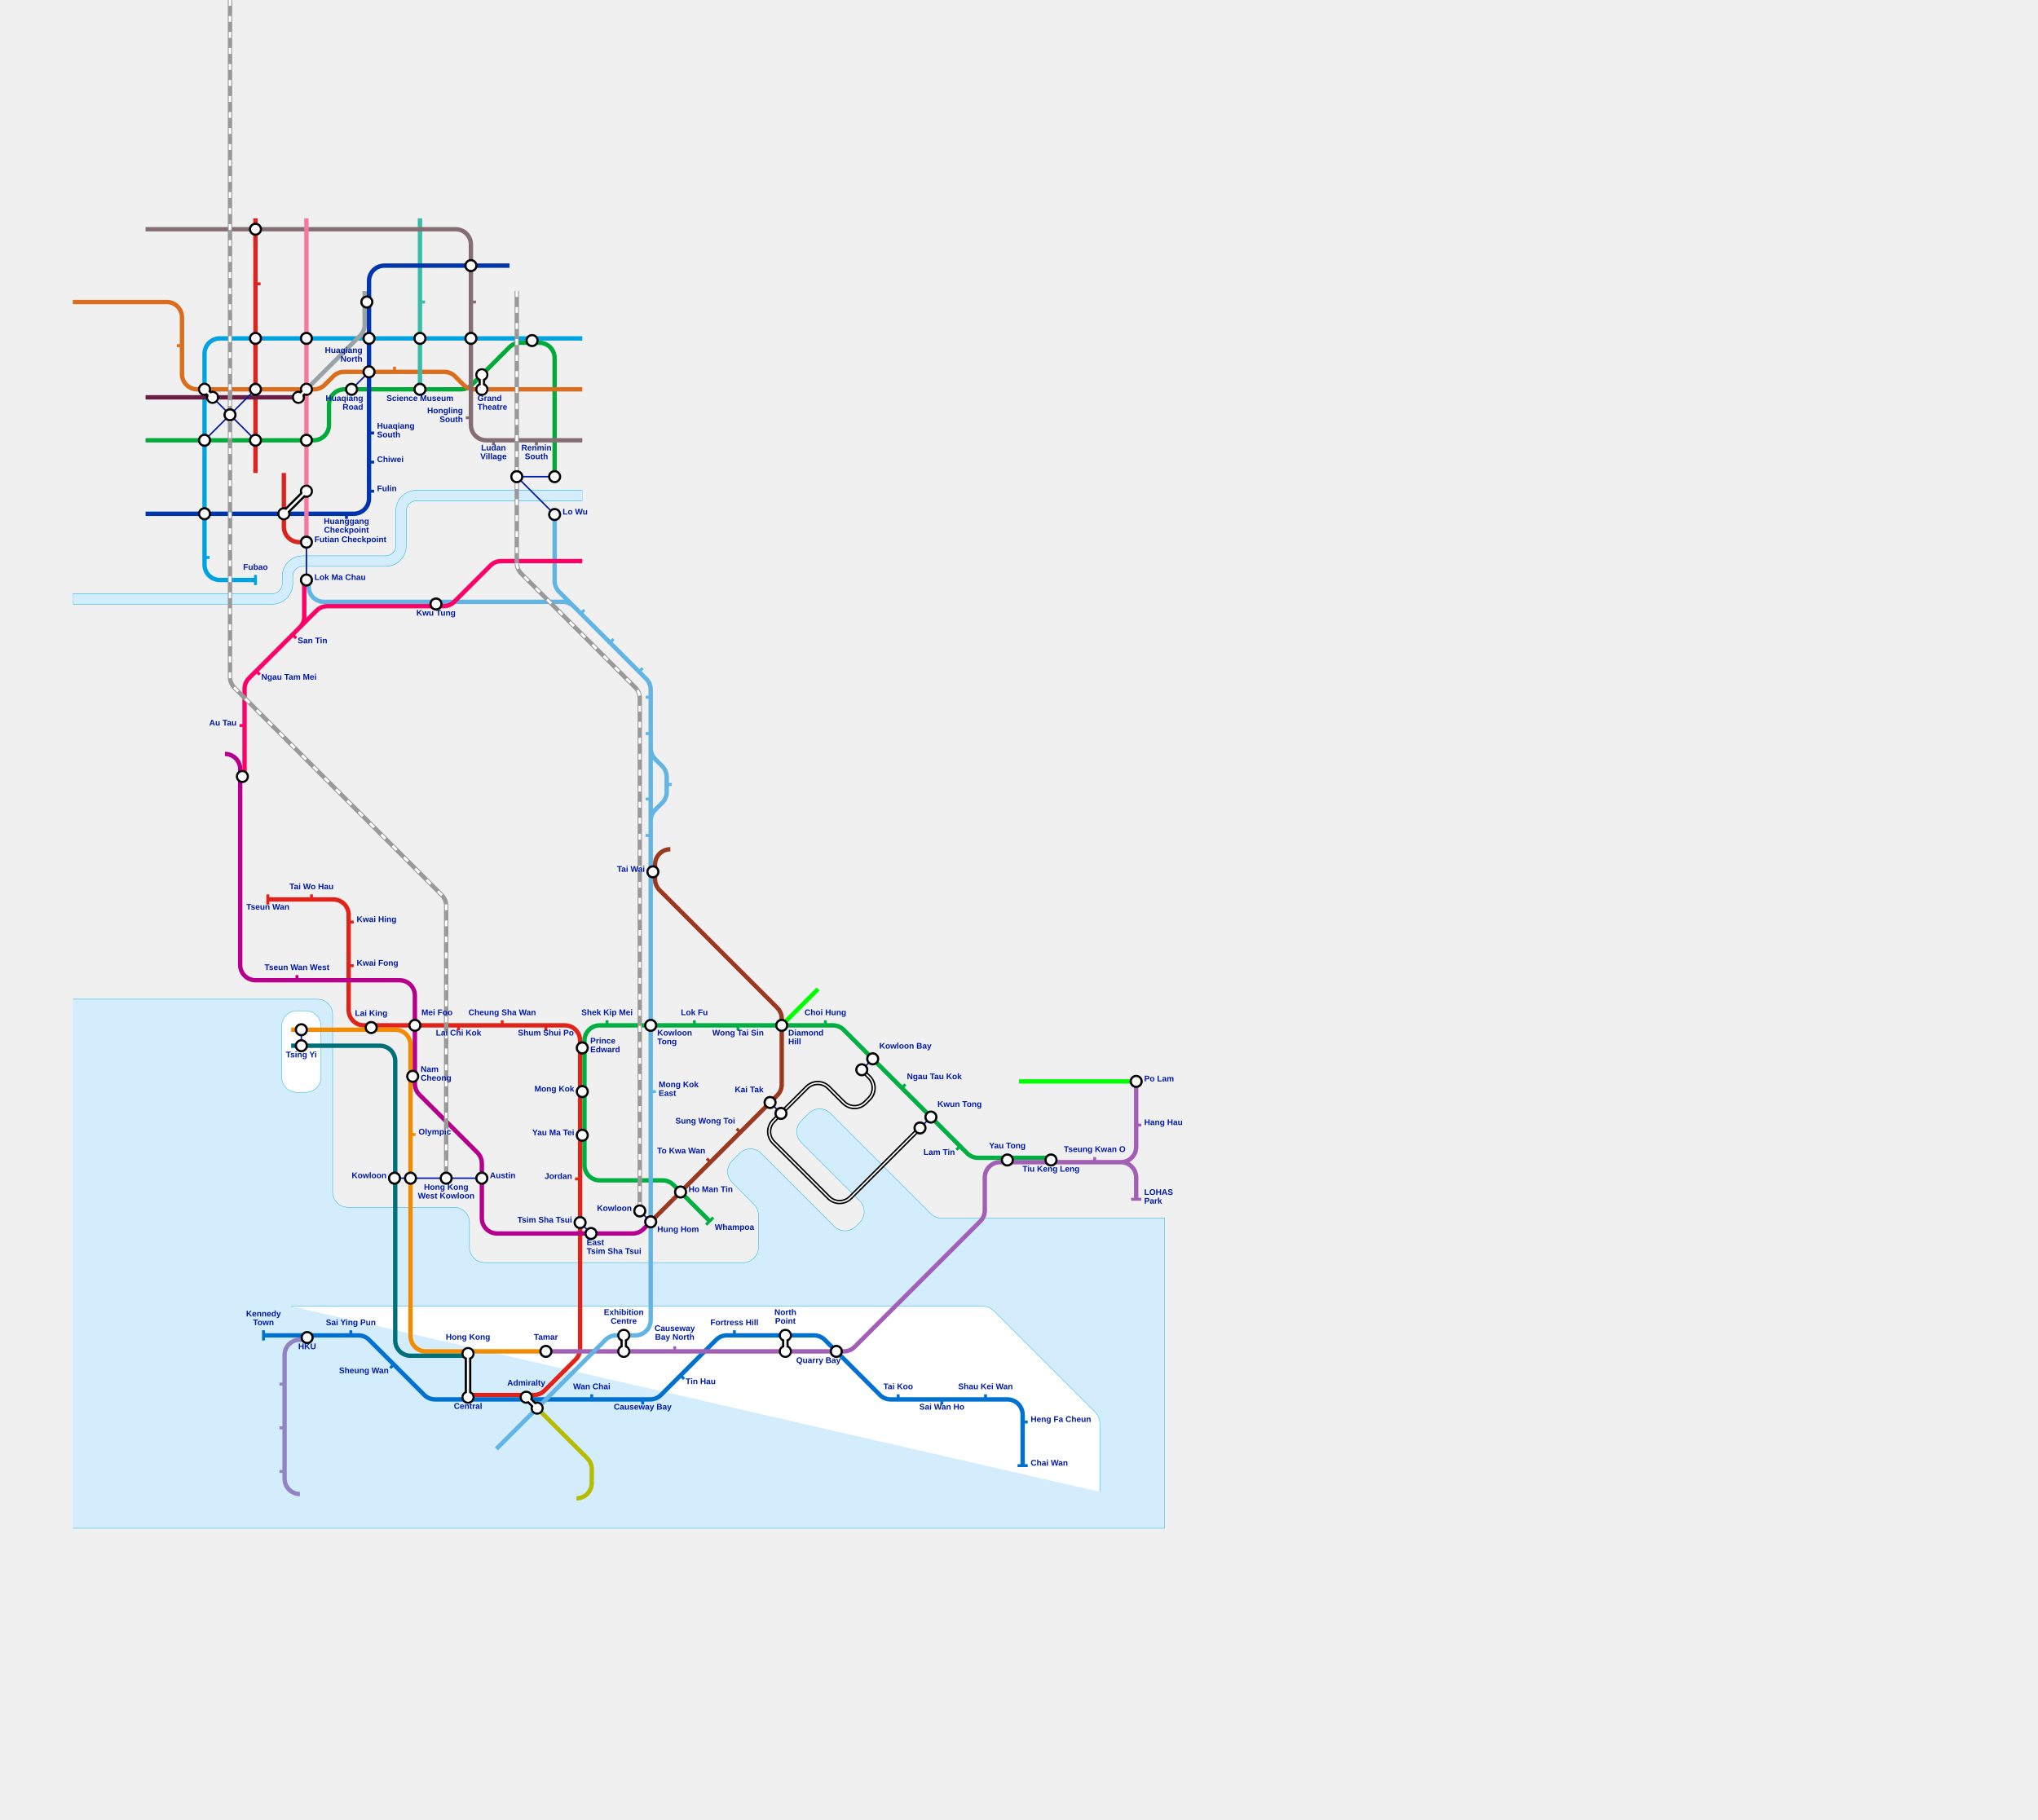
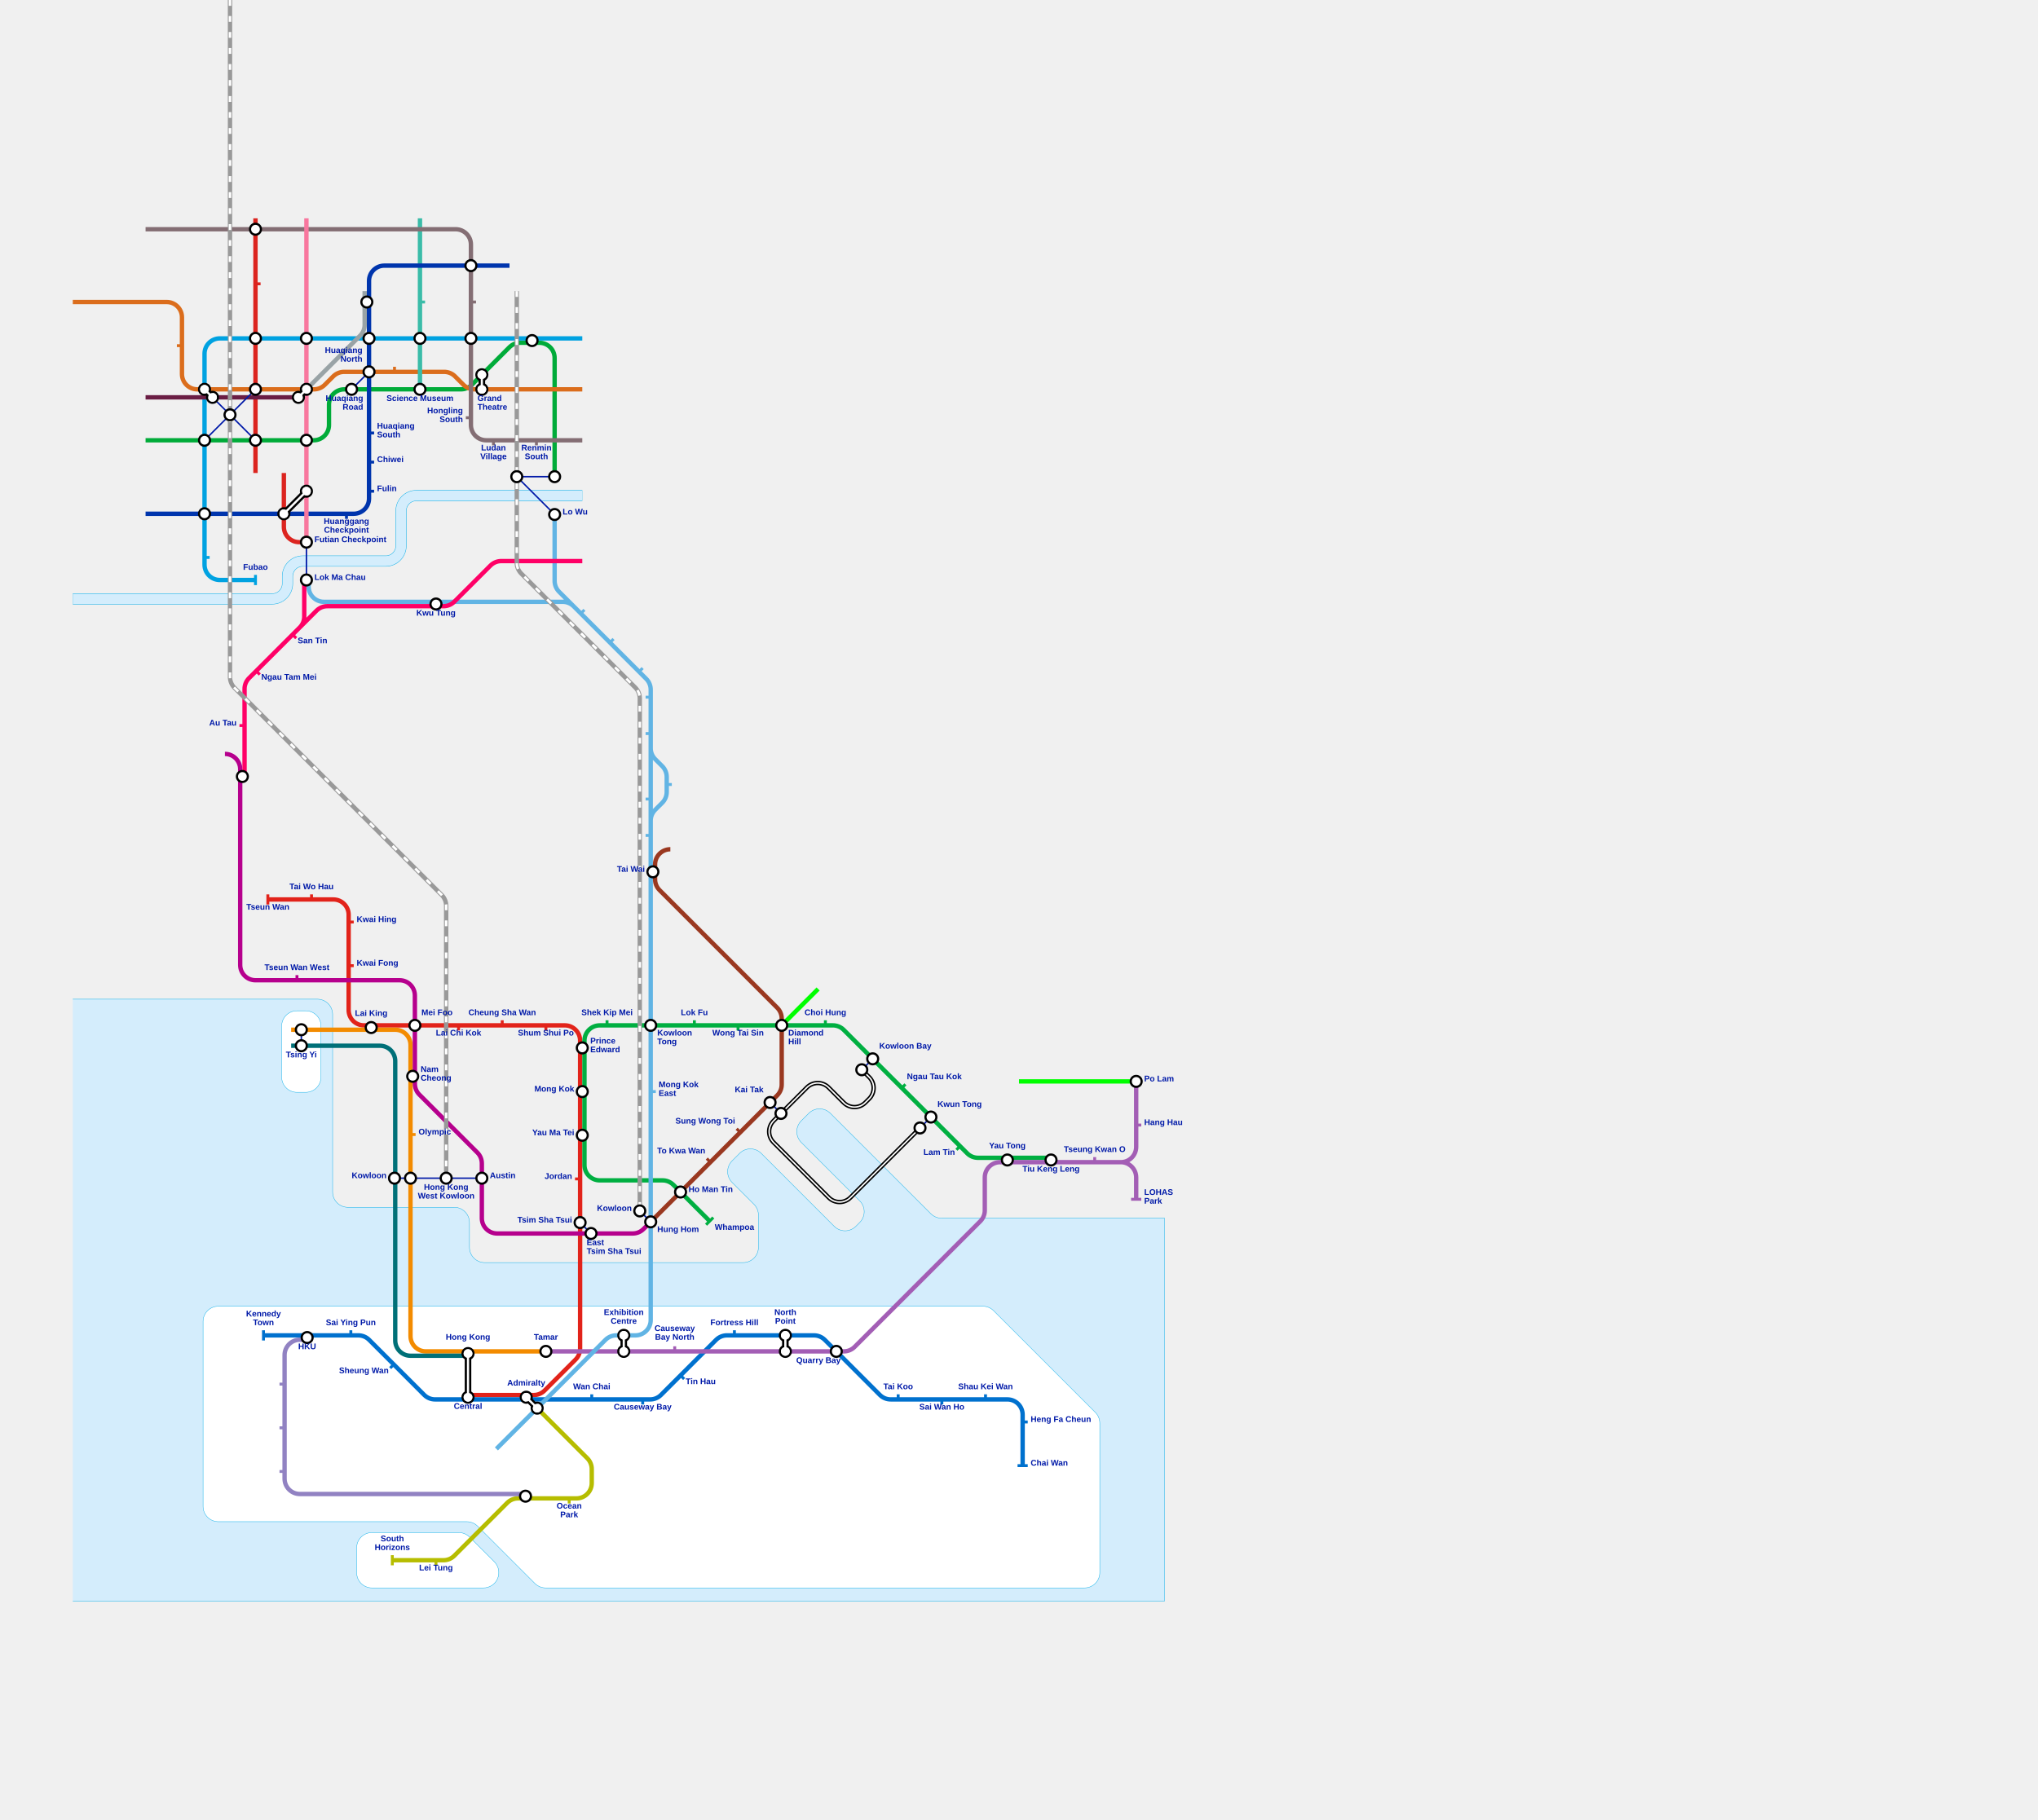
<svg xmlns="http://www.w3.org/2000/svg" xmlns:xlink="http://www.w3.org/1999/xlink" width="2800" height="2500" viewBox="-800 -1500 2800 2500">
  <style type="text/css">
        .LineDiagram {fill:none;stroke-width:6}
        .NonGZMTR {stroke:#fff;stroke-width:2}
        .Railway {stroke-dasharray:8,14;stroke-width:3.5;stroke:#fff}
        .DumbbellBG {stroke:#000;stroke-width:9}
        .DumbbellFG {stroke:#fff;stroke-width:3}
        .PaidTunnel {fill:none;stroke:#0019A8;stroke-width:2}
        .RiverBG {fill:none;stroke-width:15;stroke:#00ABE7}
        .RiverFG {fill:none;stroke-width:14;stroke:#D4EDFC}
        .Sea {stroke-width:0.5;stroke:#00ABE7;fill:#D4EDFC}
        .Island {stroke-width:0.5;stroke:#00ABE7;fill:#fff}
        .FlagBox {fill:none;stroke-width:8}
        .FlagBoxNameEN {
            font-family:Arial,"Hiragino Mincho ProN","PingFang HK","Meiryo UI",Meiryo,"Microsoft Jhenghei UI","Arial Unicode MS",sans-serif;
            font-weight:bold;
            alignment-baseline:middle;
            text-anchor:middle;
            font-size:4.5pt;
        }
        .FlagBoxNameZH {
            font-family:Arial,"Hiragino Mincho ProN","PingFang HK","Meiryo UI",Meiryo,"Microsoft Jhenghei UI","Arial Unicode MS",sans-serif;
            font-weight:bold;
            alignment-baseline:central;
            text-anchor:middle;
            font-size:3.7pt;
        }
        .StationTick {fill:none;stroke-width:4}
        .StationNameEN {
            font-family:Arial,"Hiragino Mincho ProN","PingFang HK","Meiryo UI",Meiryo,"Microsoft Jhenghei UI","Arial Unicode MS",sans-serif;
            fill:#0019A8;
            font-weight:bold;
            alignment-baseline:middle;
        }
        .StationNameZH {
            font-family:Arial,"Hiragino Mincho ProN","PingFang HK","Meiryo UI",Meiryo,"Microsoft Jhenghei UI","Arial Unicode MS",sans-serif;
            fill:#0019A8;
            font-weight:bold;
            alignment-baseline:central;
        }
        .cgz1 {stroke:#F3D03E}
        .cgz2 {stroke:#00629B}
        .cgz3 {stroke:#ECA154}
        .cgz4 {stroke:#00843D}
        .cgz5 {stroke:#C5003E}
        .cgz6 {stroke:#80225F}
        .cgz7 {stroke:#97D700}
        .cgz8 {stroke:#008C95}
        .cgz9 {stroke:#71CC98}
        .cgz10 {stroke:#7D9BC1}
        .cgz11 {stroke:#470A68}
        .cgz12 {stroke:#59621D}
        .cgz13 {stroke:#8E8C13}
        .cgz14 {stroke:#81312F}
        .cgz18 {stroke:#D48BC8}
        .cgz19 {stroke:#BB29BB}
        .cgz21 {stroke:#201747}
        .cgz22 {stroke:#041E42}
        .cgf {stroke:#C4D600}
        .cgzapm {stroke:#00B5E2}
        .cgzthz1 {stroke:#44A729}
        .cfs11 {stroke:#6600CC}
        .cunknown {stroke:#999999}
        .cprdir {stroke:#2F8072}
        
        .csz1 {stroke:#00AB39}
        .csz2 {stroke:#DB6D1C}
        .csz3 {stroke:#00A2E1}
        .csz4 {stroke:#DC241F}
        .csz6 {stroke:#3ABCA8}
        .csz7 {stroke:#0035AD}
        .csz9 {stroke:#846E74}
        .csz10 {stroke:#F8779E}
        .csz11 {stroke:#6A1D44}
        .csz14 {stroke:#99A3A6}

        .ctwl {stroke:#E2231A}
        .cktl {stroke:#00AF41}
        .cisl {stroke:#0071CE}
        .ctkl {stroke:#A35EB5}
        .ctcl {stroke:#F38B00}
        .cdrl {stroke:#E777CB}
        .cael {stroke:#007078}
        .csile {stroke:#B6BD00}
        .csilw {stroke:#9182C2}
        .cekl {stroke:#00FF00}
        .cerl {stroke:#61B4E4}
        .cwrl {stroke:#B6008D}
        .cmol {stroke:#9A3820}
        .cnol {stroke:#FF0066}
        .c360 {stroke:#94989A}
        .clrl {stroke:#CD9700}
        .cefls {stroke:#000000}

        .TfLLU {fill:#0019A8}
        .CorporateGrey {fill:#868F98}
    </style>
  <defs>
    <path id="st" class="StationTick" d="M 2,0 H 7" />
    <path id="term" class="StationTick" d="M -7,0 H 7" />
    <g id="int">
      <circle cx="0" cy="0" r="9" fill="#000" />
      <circle cx="0" cy="0" r="6" fill="#fff" />
    </g>
    <path id="flagbox" class="FlagBox" d="M -30,0 H 30" />
    <use xlink:href="#st" id="stsz1" class="csz1" />
    <use xlink:href="#st" id="stsz2" class="csz2" />
    <use xlink:href="#st" id="stsz3" class="csz3" />
    <use xlink:href="#term" id="termsz3" class="csz3" />
    <use xlink:href="#st" id="stsz4" class="csz4" />
    <use xlink:href="#st" id="stsz5" class="csz5" />
    <use xlink:href="#st" id="stsz6" class="csz6" />
    <use xlink:href="#st" id="stsz7" class="csz7" />
    <use xlink:href="#st" id="stsz9" class="csz9" />
    <use xlink:href="#st" id="stsz10" class="csz10" />
    <use xlink:href="#st" id="sttwl" class="ctwl" />
    <use xlink:href="#term" id="termtwl" class="ctwl" />
    <use xlink:href="#st" id="stktl" class="cktl" />
    <use xlink:href="#term" id="termktl" class="cktl" />
    <use xlink:href="#st" id="stisl" class="cisl" />
    <use xlink:href="#term" id="termisl" class="cisl" />
    <use xlink:href="#st" id="sttkl" class="ctkl" />
    <use xlink:href="#term" id="termtkl" class="ctkl" />
    <use xlink:href="#st" id="sttcl" class="ctcl" />
    <use xlink:href="#st" id="stsile" class="csile" />
+     <use xlink:href="#term" id="termsile" class="csile" />
    <use xlink:href="#st" id="stsilw" class="csilw" />
    <use xlink:href="#st" id="sterl" class="cerl" />
    <use xlink:href="#st" id="stwrl" class="cwrl" />
    <use xlink:href="#st" id="stmol" class="cmol" />
    <use xlink:href="#st" id="stnol" class="cnol" />
    <g id="chinarail" transform="scale(0.0165) translate(-260,-305)" style="stroke:none;fill:#E60012">
      <path d="                 M169,273.5c0-19,14.7-34.8,33.7-36.3c18.9-1.5,38.1-2.2,57.4-2.2c19.3,0,38.4,0.8,57.3,2.2                 c19,1.5,33.7,17.3,33.7,36.3v47.3l-51.3,14.7c-11.2,3.2-18.9,13.4-18.9,25v147.8c0,17.4,12.2,32.3,29.3,35.7l110.6,22.1              c4.9,1,8.4,5.2,8.4,10.2V599H91v-22.7c0-5,3.5-9.2,8.4-10.2L209.9,544c17-3.4,29.3-18.3,29.3-35.7V360.5c0-11.6-7.7-21.8-18.9-25              L169,320.8V273.5z M309.4,31.7c0.2-1.2,0.3-2.4,0.3-3.6c0-14-11.1-25.4-24.9-26C276.6,1.4,268.3,1,260,1c-8.3,0-16.6,0.4-24.7,1.1              c-13.9,0.6-24.9,12-24.9,26c0,1.2,0.1,2.5,0.3,3.6C90.6,54.8,0,160.3,0,287c0,97.2,53.4,182,132.4,226.6l36.8-48.1              C104.3,432.4,59.8,364.9,59.8,287c0-110.6,89.6-200.2,200.2-200.2S460.2,176.4,460.2,287c0,77.9-44.5,145.4-109.4,178.5              c15,19.6,25.6,33.5,36.8,48.1C466.6,469,520,384.2,520,287C520,160.3,429.4,54.8,309.4,31.7z             " />
    </g>
    <g id="prdir" fill="#2f8072" stroke="none" transform="scale(0.045) translate(-120,-110)">
      <path d="m 123.261,86.979 c 18.826,44.554 49.388,83.668 88.995,112.823 l 13.143,9.675 19.351,-26.286 -13.143,-9.675 c -48.909,-36.002 -82.086,-89.248 -93.069,-148.784 -0.418,3.388 -0.841,6.777 -1.384,10.135 -0.715,4.415 -1.538,8.803 -2.466,13.159 -0.928,4.357 -1.961,8.681 -3.099,12.973 -1.138,4.292 -2.379,8.549 -3.723,12.768 -1.343,4.219 -2.789,8.402 -4.335,12.542 -0.084,0.226 -0.185,0.444 -0.27,0.67 z" />
      <path d="M 75.718,153.262 C 104.986,114.754 123.694,68.776 129.262,19.911 L 131.11,3.696 98.68,0 96.832,16.215 c -6.875,60.34 -36.537,115.622 -82.703,154.786 3.147,-1.324 6.295,-2.645 9.479,-3.845 4.184,-1.578 8.4,-3.048 12.641,-4.412 4.24,-1.364 8.505,-2.621 12.794,-3.77 4.288,-1.15 8.598,-2.193 12.927,-3.128 4.328,-0.935 8.675,-1.764 13.035,-2.485 0.238,-0.04 0.477,-0.061 0.715,-0.099 z" />
      <path d="m 157.156,160.728 c -47.997,-5.973 -97.153,0.937 -142.205,20.66 L 0,187.933 13.089,217.834 28.039,211.289 c 55.633,-24.355 118.334,-26.465 175.385,-6.208 -2.725,-2.056 -5.449,-4.116 -8.085,-6.266 -3.466,-2.826 -6.854,-5.733 -10.163,-8.716 -3.309,-2.982 -6.537,-6.039 -9.685,-9.17 -3.148,-3.131 -6.214,-6.335 -9.196,-9.608 -2.982,-3.273 -5.881,-6.616 -8.694,-10.025 -0.153,-0.186 -0.292,-0.382 -0.445,-0.569 z" />
    </g>
  </defs>
  <g id="cht_switch" style="opacity:0;cursor:pointer">
    <g id="cht_switch_base">
      <rect x="-690" y="-1040" width="10" height="10" style="fill:#fff;stroke:#000;stroke-width:1" />
      <text x="-675" y="-1030" font-size="14px" class="stname">Traditional Chinese</text>
    </g>
    <g id="cht_switch_over" style="visibility:hidden;opacity:0">
      <use xlink:href="#enabled" x="-690" y="-1040" />
      <text x="-675" y="-1030" style="stroke:#243588;stroke-width:0.5;font-size:14px" class="stname">Traditional Chinese</text>
      <set begin="cht_switch_base.click" end="cht_switch_over.click" attributeName="visibility" attributeType="CSS" to="visible" />
      <set begin="cht_switch_base.click" end="cht_switch_over.click" attributeName="opacity" attributeType="CSS" to="1" />
    </g>
    <animate attributeName="opacity" attributeType="CSS" values="0; 1" keyTimes="0; 1" dur="0.5s" fill="freeze" />
  </g>
  <g class="RiverBG">
    <path id="Shenzhen_River" d="             M -700,-677             H -426 a 21,21 0 0,0 21,-21             V -708 a 21,21 0 0,1 21,-21             H -270 a 21,21 0 0,0 21,-21             V -798 a 21,21 0 0,1 21,-21             H 0         " />
  </g>
  <use xlink:href="#Shenzhen_River" class="RiverFG" />
-   <path id="Victoria_Harbour" class="Sea" d="         M -700,-127         H -364 a 21,21 0 0,1 21,21         V 138 a 21,21 0 0,0 21,21         H -176 a 21,21 0 0,1 21,21         V 214 a 21,21 0 0,0 21,21         H 221 a 21,21 0 0,0 21,-21         V 170 a 21,21 0 0,0 -6,-15         L 206,125 a 21,21 0 0,1 0,-30         L 216,85 a 21,21 0 0,1 30,0         L 346,185 a 21,21 0 0,0 30,0         L 381,180 a 21,21 0 0,0 0,-30         L 301,70 a 21,21 0 0,1 0,-30         L 311,30 a 21,21 0 0,1 30,0         L 479,168 a 21,21 0 0,0 15,6         H 800          V 600         H -700     " />
-   <path id="Hong_Kong_Island" class="Island" d="         M -400,295         H 550 a 21,21 0 0,1 15,6         L 705,441 a 21,21 0 0,1 6,15         V 550     " />
+   <path id="Victoria_Harbour" class="Sea" d="         M -700,-127         H -364 a 21,21 0 0,1 21,21         V 138 a 21,21 0 0,0 21,21         H -176 a 21,21 0 0,1 21,21         V 214 a 21,21 0 0,0 21,21         H 221 a 21,21 0 0,0 21,-21         V 170 a 21,21 0 0,0 -6,-15         L 206,125 a 21,21 0 0,1 0,-30         L 216,85 a 21,21 0 0,1 30,0         L 346,185 a 21,21 0 0,0 30,0         L 381,180 a 21,21 0 0,0 0,-30         L 301,70 a 21,21 0 0,1 0,-30         L 311,30 a 21,21 0 0,1 30,0         L 479,168 a 21,21 0 0,0 15,6         H 800          V 700         H -700     " />
+   <path id="Hong_Kong_Island" class="Island" d="         M -300,591         H -500 a 21,21 0 0,1 -21,-21         V 316 a 21,21 0 0,1 21,-21         H 550 a 21,21 0 0,1 15,6         L 705,441 a 21,21 0 0,1 6,15         V 661 a 21,21 0 0,1 -21,21         H -50 a 21,21 0 0,1 -15,-6         L -144,597 a 21,21 0 0,0 -15,-6 Z     " />
+   <path id="Ap_Lei_Chau" class="Island" d="         M -250,682         H -289 a 21,21 0 0,1 -21,-21         V 627 a 21,21 0 0,1 21,-21         H -170 a 21,21 0 0,1 15,6         L -121,646 a 21,21 0 0,1 -15,36 Z     " />
  <path id="Tsing_Yi_Island" class="Island" d="         M -359,-90         V -20 a 21,21 0 0,1 -21,21         H -392 a 21,21 0 0,1 -21,-21         V -90 a 21,21 0 0,1 21,-21         H -380 a 21,21 0 0,1 21,21 Z     " />
  <g class="LineDiagram">
    <path id="SZ1_route" class="csz1" d="             M -600,-895             H -369 a 21,21 0 0,0 21,-21             V -944 a 21,21 0 0,1 21,-21             H -167 a 21,21 0 0,0 15,-6             L -100,-1023 a 21,21 0 0,1 15,-6             H -59 a 21,21 0 0,1 21,21             V -845         " />
    <path id="SZ2_route" class="csz2" d="             M -700,-1085             H -571 a 21,21 0 0,1 21,21             V -986 a 21,21 0 0,0 21,21             H -369 a 21,21 0 0,0 15,-6             L -342,-983 a 21,21 0 0,1 15,-6             H -190 a 21,21 0 0,1 15,6             L -163,-971 a 21,21 0 0,0 15,6             H 0         " />
    <path id="SZ3_route" class="csz3" d="             M -449,-703             H -498 a 21,21 0 0,1 -21,-21             M -519,-724             V -1014 a 21,21 0 0,1 21,-21             H 0         " />
    <path id="SZ4_route" class="csz4" d="             M -379,-755             H -389 a 21,21 0 0,1 -21,-21             V -850              M -449,-850             V -1200         " />
    <path id="SZ6_route" class="csz6" d="             M -223,-965             V -1200         " />
    <path id="SZ7_route" class="csz7" d="             M -600,-794             H -314 a 21,21 0 0,0 21,-21             V -1114 a 21,21 0 0,1 21,-21             H -100         " />
    <path id="SZ9_route" class="csz9" d="             M -600,-1185             H -174 a 21,21 0 0,1 21,21             V -916 a 21,21 0 0,0 21,21             H 0         " />
    <path id="SZ10_route" class="csz10" d="             M -379,-755             V -1200         " />
    <path id="SZ11_route" class="csz11" d="             M -390,-954             H -600         " />
    <path id="SZ14_route" class="csz14" d="             M -379,-965             L -305,-1039 a 21,21 0 0,0 6,-15             V -1100         " />
  </g>
  <g class="LineDiagram">
    <path id="TWL_route" class="ctwl" d="             M -432,-264             H -342 a 21,21 0 0,1 21,21             V -112 a 21,21 0 0,0 21,21             M -300,-91             H -24 a 21,21 0 0,1 21,21             V 353 a 21,21 0 0,1 -6,15             M -9,368             L -52,411 a 21,21 0 0,1 -15,6             M -67,417             H -153         " />
    <path id="KTL_route" class="cktl" d="             M 644,91             H 544 a 21,21 0 0,1 -15,-6             L 359,-85 a 21,21 0 0,0 -15,-6             H 300             H 24 a 21,21 0 0,0 -21,21             V 101 a 21,21 0 0,0 21,21             H 110 a 21,21 0 0,1 15,6             L 175,178         " />
    <path id="ISL_route" class="cisl" d="             M -438,335             H -308 a 21,21 0 0,1 15,6             L -217,417 a 21,21 0 0,0 15,6             H 93 a 21,21 0 0,0 15,-6             L 184,341 a 21,21 0 0,1 15,-6             H 318 a 21,21 0 0,1 15,6             L 409,417 a 21,21 0 0,0 15,6             H 584 a 21,21 0 0,1 21,21             V 514         " />
    <path id="TKL_route" class="ctkl" d="             M -50,357             H 359 a 21,21 0 0,0 15,-6             L 547,178 a 21,21 0 0,0 6,-15             V 118 a 21,21 0 0,1 21,-21             H 740 a 21,21 0 0,0 21,-21             V -14              M 740,97 a 21,21 0 0,1 21,21             V 148         " />
    <path id="TCL_route" class="ctcl" d="             M -400,-85             H -257 a 21,21 0 0,1 21,21             V 336 a 21,21 0 0,0 21,21             H -50         " />
    <path id="AEL_route" class="cael" d="             M -400,-63             H -278 a 21,21 0 0,1 21,21             V 342 a 21,21 0 0,0 21,21             H -153         " />
-     <path id="SILE_route" class="csile" d="             M -62,435             L 7,504 a 21,21 0 0,1 6,15             V 538 a 21,21 0 0,1 -21,21         " />
-     <path id="SILW_route" class="csilw" d="             M -378,341             H -388 a 21,21 0 0,0 -21,21             V 532 a 21,21 0 0,0 21,21         " />
+     <path id="SILE_route" class="csile" d="             M -62,435             L 7,504 a 21,21 0 0,1 6,15             V 538 a 21,21 0 0,1 -21,21             H -88 a 21,21 0 0,0 -15,6             L -176,638 a 21,21 0 0,1 -15,6             H -261         " />
+     <path id="SILW_route" class="csilw" d="             M -378,341             H -388 a 21,21 0 0,0 -21,21             V 532 a 21,21 0 0,0 21,21             H -78         " />
    <path id="EKL_route" class="cekl" d="             M 274,-91             L 324,-141             M 600,-14             H 761         " />
    <path id="ERL_route" class="cerl" d="             M -38,-793             V -702 a 21,21 0 0,0 6,15             L 88,-567 a 21,21 0 0,1 6,15             M 94,-552             V 314 a 21,21 0 0,1 -21,21             H 47 a 21,21 0 0,0 -15,6             L -118,491              M 94,-372 a 21,21 0 0,1 6,-15             L 110,-397 a 21,21 0 0,0 6,-15             V -432 a 21,21 0 0,0 -6,-15             L 100,-457 a 21,21 0 0,1 -6,-15              M -12,-667 a 21,21 0 0,0 -15,-6             H -355 a 21,21 0 0,1 -21,-21             V -703         " />
    <path id="WRL_route" class="cwrl" d="             M -491,-464 a 21,21 0 0,1 21,21             V -174 a 21,21 0 0,0 21,21             H -251 a 21,21 0 0,1 21,21             V -11 a 21,21 0 0,0 6,15             L -144,84 a 21,21 0 0,1 6,15             V 174 a 21,21 0 0,0 21,21             H 69 a 21,21 0 0,0 15,-6             L 94,179         " />
    <path id="MOL_route" class="cmol" d="             M 94,179             L 268,5 a 21,21 0 0,0 6,-15             V -100 a 21,21 0 0,0 -6,-15             L 106,-277 a 21,21 0 0,1 -6,-15             V -312 a 21,21 0 0,1 21,-21         " />
    <path id="NOL_route" class="cnol" d="             M -464,-433             V -553 a 21,21 0 0,1 6,-15             L -365,-661 a 21,21 0 0,1 15,-6             H -191 a 21,21 0 0,0 15,-6             L -126,-723 a 21,21 0 0,1 15,-6             H 0              M -388,-638 a 21,21 0 0,0 6,-15             V -703         " />
    <g class="cefls">
      <path id="EFLS_route" d="             M 384,-30             L 394,-20 a 21,21 0 0,1 0,30             L 389,15 a 21,21 0 0,1 -30,0             L 338.5,-5.5 a 21,21 0 0,0 -30,0             L 263,40 a 21,21 0 0,0 0,30             L 338.5,145.5 a 21,21 0 0,0 30,0             L 464,50             " />
    </g>
    <use xlink:href="#EFLS_route" class="NonGZMTR" />
    <g class="cunknown">
      <path id="Guangshen_Railway" d="                 M -90,-1100                 V -727 a 21,21 0 0,0 6,15                 L 73,-555 a 21,21 0 0,1 6,15                 V 164             " />
      <path id="GZ_SZ_HK_Railway" d="                 M -484,-1500                 V -570 a 21,21 0 0,0 6,15                 L -193,-270 a 21,21 0 0,1 6,15                 V 119             " />
    </g>
    <use xlink:href="#Guangshen_Railway" class="Railway" />
    <use xlink:href="#GZ_SZ_HK_Railway" class="Railway" />
  </g>
  <g id="Guangshen_Railway_station_icons">
    <path class="PaidTunnel" d="             M -90,-845 H -38             M -90,-845 L -38,-793             M 79,164 L 94,179         " />
    <use xlink:href="#int" x="-90" y="-845" id="Shenzhen" />
    <use xlink:href="#int" x="79" y="164" id="Kowloon" />
  </g>
  <g id="GZ_SZ_HK_Railway_station_icons">
    <path class="PaidTunnel" d="             M -508,-954 L -449,-895             M -519,-895 L -449,-965             M -236,119 H -138         " />
    <use xlink:href="#int" x="-484" y="-930" id="Futian" />
    <use xlink:href="#int" x="-187" y="119" id="West_Kowloon" />
  </g>
  <g id="SZ1_station_icons">
    <use xlink:href="#int" x="-519" y="-895" id="Shopping_Park" />
    <use xlink:href="#int" x="-449" y="-895" id="CEC" />
    <use xlink:href="#int" x="-379" y="-895" id="Gangxia" />
    <path class="PaidTunnel" d="             M -317,-965 L -293,-989         " />
    <use xlink:href="#int" x="-317" y="-965" id="Huaqiang_Rd" />
    <use xlink:href="#int" x="-223" y="-965" id="Science_Museum" />
    <use xlink:href="#int" x="-138" y="-985" id="Grand_Theatre" />
    <use xlink:href="#int" x="-69" y="-1032" id="Laojie" />
    <use xlink:href="#int" x="-38" y="-845" id="Luohu" />
  </g>
  <g id="SZ2_station_icons">
    <use xlink:href="#stsz2" transform="translate(-550,-1025)rotate(180)" id="Lianhua_West" />
    <use xlink:href="#int" x="-519" y="-965" id="Futian" />
    <use xlink:href="#int" x="-449" y="-965" id="Civic_Centre" />
    <use xlink:href="#int" x="-379" y="-965" id="Gangxia_North" />
    <use xlink:href="#int" x="-293" y="-989" id="Huaqiang_North" />
    <use xlink:href="#stsz2" transform="translate(-258,-989)rotate(-90)" id="Yannan" />
    <use xlink:href="#int" x="-138" y="-965" id="Grand_Theatre_SZ2" />
    <g class="DumbbellBG">
      <path id="GrandTheatre_Interchange" d="                 M -138,-985 V -965             " />
    </g>
    <use xlink:href="#GrandTheatre_Interchange" class="DumbbellFG" />
    <circle cx="-138" cy="-985" r="6" fill="#fff" />
    <circle cx="-138" cy="-965" r="6" fill="#fff" />
  </g>
  <g id="SZ3_station_icons">
    <use xlink:href="#termsz3" transform="translate(-449,-703)rotate(90)" id="Fubao" />
    <use xlink:href="#stsz3" transform="translate(-519,-734)rotate(0)" id="Yitian" />
    <use xlink:href="#int" x="-519" y="-794" id="Shixia" />
    <use xlink:href="#int" x="-449" y="-1035" id="Childrens_Palace" />
    <use xlink:href="#int" x="-379" y="-1035" id="Lianhuacun" />
    <use xlink:href="#int" x="-293" y="-1035" id="Huaxin" />
    <use xlink:href="#int" x="-223" y="-1035" id="Tongxinling" />
    <use xlink:href="#int" x="-153" y="-1035" id="Hongling" />
  </g>
  <g id="SZ4_station_icons">
    <use xlink:href="#int" x="-449" y="-1185" id="Shangmeilin" />
    <use xlink:href="#stsz4" transform="translate(-449,-1110)rotate(0)" id="Lianhua_North" />
    <use xlink:href="#int" x="-410" y="-794" id="Fumin" />
    <path class="PaidTunnel" d="             M -379,-755 V -703         " />
    <use xlink:href="#int" x="-379" y="-755" id="Futian_Checkpoint" />
  </g>
  <g id="SZ6_station_icons">
    <use xlink:href="#stsz6" transform="translate(-223,-1085)rotate(0)" id="Sports_Centre" />
  </g>
  <g id="SZ7_station_icons">
    <use xlink:href="#stsz7" transform="translate(-324,-794)rotate(90)" id="Huanggang_Checkpoint" />
    <use xlink:href="#stsz7" transform="translate(-293,-825)" id="Fulin" />
    <use xlink:href="#stsz7" transform="translate(-293,-865)" id="Chiwei" />
    <use xlink:href="#stsz7" transform="translate(-293,-905)" id="Huaqiang_South" />
    <use xlink:href="#int" x="-296" y="-1085" id="Huangmugang" />
    <use xlink:href="#int" x="-153" y="-1135" id="Hongling_North" />
  </g>
  <g id="SZ9_station_icons">
    <use xlink:href="#stsz9" transform="translate(-153,-1085)rotate(0)" id="Yuanling" />
    <use xlink:href="#stsz9" transform="translate(-153,-926)rotate(180)" id="Hongling_South" />
    <use xlink:href="#stsz9" transform="translate(-122,-895)rotate(90)" id="Ludancun" />
    <use xlink:href="#stsz9" transform="translate(-63,-895)rotate(90)" id="Renmin_South" />
  </g>
  <g id="SZ10_station_icons">
    <use xlink:href="#int" x="-379" y="-825" id="Fumin_SZ10" />
    <g class="DumbbellBG">
      <path id="Fumin_Interchange" d="                 M -410,-794 L -379,-825             " />
    </g>
    <use xlink:href="#Fumin_Interchange" class="DumbbellFG" />
    <circle cx="-410" cy="-794" r="6" fill="#fff" />
    <circle cx="-379" cy="-825" r="6" fill="#fff" />
  </g>
  <g id="SZ11_station_icons">
    <use xlink:href="#int" x="-390" y="-954" id="Gangxia_North_SZ11" />
    <g class="DumbbellBG">
      <path id="Gangxia_North_Interchange" d="                 M -390,-954 L -379,-965             " />
    </g>
    <use xlink:href="#Gangxia_North_Interchange" class="DumbbellFG" />
    <circle cx="-390" cy="-954" r="6" fill="#fff" />
    <circle cx="-379" cy="-965" r="6" fill="#fff" />
    <use xlink:href="#int" x="-508" y="-954" id="Futian_SZ11" />
    <g class="DumbbellBG">
      <path id="Futian_Interchange" d="                 M -519,-965 L -508,-954             " />
    </g>
    <use xlink:href="#Futian_Interchange" class="DumbbellFG" />
    <circle cx="-519" cy="-965" r="6" fill="#fff" />
    <circle cx="-508" cy="-954" r="6" fill="#fff" />
  </g>
  <g id="TWL_station_icons">
    <use xlink:href="#termtwl" transform="translate(-432,-264)rotate(90)" id="TSW" />
    <use xlink:href="#sttwl" transform="translate(-372,-264)rotate(-90)" id="TWH" />
    <use xlink:href="#sttwl" transform="translate(-321,-233)rotate(0)" id="KWH" />
    <use xlink:href="#sttwl" transform="translate(-321,-173)rotate(0)" id="KWF" />
    <use xlink:href="#int" transform="translate(-290,-88)" id="LAK" />
    <use xlink:href="#int" x="-230" y="-91" id="MEF" />
    <use xlink:href="#sttwl" transform="translate(-170,-91)rotate(90)" id="LCK" />
    <use xlink:href="#sttwl" transform="translate(-110,-91)rotate(-90)" id="CSW" />
    <use xlink:href="#sttwl" transform="translate(-50,-91)rotate(90)" id="SSP" />
    <use xlink:href="#int" x="0" y="-60" id="PRE" />
    <use xlink:href="#int" x="0" y="0" id="MOK" />
    <use xlink:href="#int" x="0" y="60" id="YMT" />
    <use xlink:href="#sttwl" transform="translate(-3,120)rotate(180)" id="JOR" />
    <path class="PaidTunnel" d="             M -3,180 L 12,195         " />
    <use xlink:href="#int" x="-3" y="180" id="TST" />
    <use xlink:href="#int" x="-77" y="420" id="ADM" />
    <use xlink:href="#int" x="-157" y="420" id="CEN" />
  </g>
  <g id="KTL_station_icons">
    <use xlink:href="#int" x="644" y="94" id="TIK" />
    <use xlink:href="#int" x="584" y="94" id="YAT" />
    <use xlink:href="#stktl" transform="translate(519,75)rotate(135)" id="LAT" />
    <path class="PaidTunnel" d="             M 479,35 L 464,50         " />
    <use xlink:href="#int" x="479" y="35" id="KWT" />
    <use xlink:href="#stktl" transform="translate(439,-5)rotate(-45)" id="NTK" />
    <path class="PaidTunnel" d="             M 399,-45 L 384,-30         " />
    <use xlink:href="#int" x="399" y="-45" id="KOB" />
    <use xlink:href="#stktl" transform="translate(334,-91)rotate(-90)" id="CHH" />
    <use xlink:href="#int" x="274" y="-91" id="DIH" />
    <use xlink:href="#stktl" transform="translate(214,-91)rotate(90)" id="WTS" />
    <use xlink:href="#stktl" transform="translate(154,-91)rotate(-90)" id="LOF" />
    <use xlink:href="#int" x="94" y="-91" id="KOT" />
    <use xlink:href="#stktl" transform="translate(34,-91)rotate(-90)" id="SKM" />
    <use xlink:href="#int" x="135" y="138" id="HOM" />
    <use xlink:href="#termktl" transform="translate(175,178)rotate(-45)" id="WHA" />
  </g>
  <g id="ISL_station_icons">
    <use xlink:href="#termisl" transform="translate(-438,335)rotate(-90)" id="KET" />
    <use xlink:href="#int" x="-378" y="338" id="HKU" />
    <use xlink:href="#stisl" transform="translate(-318,335)rotate(-90)" id="SYP" />
    <use xlink:href="#stisl" transform="translate(-259,375)rotate(135)" id="SHW" />
    <use xlink:href="#stisl" transform="translate(13,423)rotate(-90)" id="WAC" />
    <use xlink:href="#stisl" transform="translate(83,423)rotate(90)" id="CAB" />
    <use xlink:href="#stisl" transform="translate(135,390)rotate(45)" id="TIH" />
    <use xlink:href="#stisl" transform="translate(209,335)rotate(-90)" id="FOH" />
    <use xlink:href="#int" x="279" y="335" id="NOP" />
    <use xlink:href="#int" x="349" y="357" id="QUB" />
    <use xlink:href="#stisl" transform="translate(434,423)rotate(-90)" id="TAK" />
    <use xlink:href="#stisl" transform="translate(494,423)rotate(90)" id="SWH" />
    <use xlink:href="#stisl" transform="translate(554,423)rotate(-90)" id="SKW" />
    <use xlink:href="#stisl" transform="translate(605,454)rotate(0)" id="HFC" />
    <use xlink:href="#termisl" transform="translate(605,514)rotate(0)" id="CHW" />
  </g>
  <g id="TKL_station_icons">
    <use xlink:href="#int" x="57" y="357" id="EXC_TKL" />
    <use xlink:href="#sttkl" transform="translate(127,357)rotate(-90)" id="CBN" />
    <use xlink:href="#int" x="279" y="357" id="NOP_TKL" />
    <g class="DumbbellBG">
      <path id="NOP_Interchange" d="                 M 279,357 V 335             " />
    </g>
    <use xlink:href="#NOP_Interchange" class="DumbbellFG" />
    <circle cx="279" cy="357" r="6" fill="#fff" />
    <circle cx="279" cy="335" r="6" fill="#fff" />
    <use xlink:href="#sttkl" transform="translate(704,97)rotate(-90)" id="TKO" />
    <use xlink:href="#sttkl" transform="translate(761,46)rotate(0)" id="HAH" />
    <use xlink:href="#int" x="761" y="-14" id="POA" />
    <use xlink:href="#termtkl" transform="translate(761,148)rotate(0)" id="LHP" />
  </g>
  <g id="TCL_station_icons">
    <path class="PaidTunnel" d="             M -386,-85 V -63         " />
    <use xlink:href="#int" transform="translate(-386,-85)" id="TSY" />
    <path class="PaidTunnel" d="             M -236,119 H -258         " />
    <use xlink:href="#sttcl" transform="translate(-236,59)rotate(0)" id="OLY" />
    <use xlink:href="#int" x="-236" y="119" id="KOW" />
    <use xlink:href="#int" x="-157" y="360" id="HOK" />
    <g class="DumbbellBG">
      <path id="HOK_CEN_Interchange" d="                 M -157,360 V 420             " />
    </g>
    <use xlink:href="#HOK_CEN_Interchange" class="DumbbellFG" />
    <circle cx="-157" cy="360" r="6" fill="#fff" />
    <circle cx="-157" cy="420" r="6" fill="#fff" />
    <use xlink:href="#int" x="-50" y="357" id="TAM" />
  </g>
  <g id="AEL_station_icons">
    <use xlink:href="#int" transform="translate(-386,-63)" id="TSY_AEL" />
    <use xlink:href="#int" x="-258" y="119" id="KOW_AEL" />
  </g>
  <g id="SILE_station_icons">
    <use xlink:href="#int" x="-62" y="435" id="ADM_SILE" />
    <g class="DumbbellBG">
      <path id="ADM_Interchange" d="                 M -62,435 L -77,420             " />
    </g>
    <use xlink:href="#ADM_Interchange" class="DumbbellFG" />
    <circle cx="-62" cy="435" r="6" fill="#fff" />
    <circle cx="-77" cy="420" r="6" fill="#fff" />
+     <use xlink:href="#stsile" transform="translate(-18,559)rotate(90)" id="OCP" />
+     <use xlink:href="#int" x="-78" y="556" id="WCH" />
+     <use xlink:href="#stsile" transform="translate(-201,644)rotate(90)" id="LET" />
+     <use xlink:href="#termsile" transform="translate(-261,644)rotate(90)" id="SOH" />
  </g>
  <g id="SILW_station_icons">
    <use xlink:href="#stsilw" transform="translate(-409,402)rotate(180)" id="QMH" />
    <use xlink:href="#stsilw" transform="translate(-409,462)rotate(180)" id="CYB" />
    <use xlink:href="#stsilw" transform="translate(-409,522)rotate(180)" id="WAF" />
  </g>
  <g id="ERL_station_icons">
    <use xlink:href="#int" transform="translate(-379,-703)" id="LMC" />
    <use xlink:href="#int" x="-201" y="-670" id="KTU" />
    <use xlink:href="#int" transform="translate(-38,-793)" id="LOW" />
    <use xlink:href="#sterl" transform="translate(-2,-657)rotate(-45)" id="SHS" />
    <use xlink:href="#sterl" transform="translate(38,-617)rotate(-45)" id="FAN" />
    <use xlink:href="#sterl" transform="translate(78,-577)rotate(-45)" id="TWO" />
    <use xlink:href="#sterl" transform="translate(94,-542)rotate(180)" id="TAP" />
    <use xlink:href="#sterl" transform="translate(94,-492)rotate(180)" id="UNI" />
    <use xlink:href="#sterl" transform="translate(116,-422)" id="RAC" />
    <use xlink:href="#sterl" transform="translate(94,-402)rotate(180)" id="FOT" />
    <use xlink:href="#sterl" transform="translate(94,-352)rotate(180)" id="SHT" />
    <use xlink:href="#int" x="97" y="-302" id="TAW" />
    <use xlink:href="#sterl" transform="translate(94,0)rotate(0)" id="MKK" />
    <use xlink:href="#int" x="94" y="179" id="HUH" />
    <use xlink:href="#int" x="57" y="335" id="EXC" />
    <g class="DumbbellBG">
      <path id="EXC_Interchange" d="                 M 57,335 V 357             " />
    </g>
    <use xlink:href="#EXC_Interchange" class="DumbbellFG" />
    <circle cx="57" cy="335" r="6" fill="#fff" />
    <circle cx="57" cy="357" r="6" fill="#fff" />
  </g>
  <g id="WRL_station_icons">
    <use xlink:href="#int" x="-467" y="-433" id="KSR" />
    <use xlink:href="#stwrl" transform="translate(-392,-153)rotate(-90)" id="TWW" />
    <use xlink:href="#int" x="-233" y="-21" id="NAC" />
    <use xlink:href="#int" x="-138" y="119" id="AUS" />
    <use xlink:href="#int" x="12" y="195" id="ETS" />
  </g>
  <g id="MOL_station_icons">
    <use xlink:href="#stmol" transform="translate(176,97)rotate(-135)" id="TKW" />
    <use xlink:href="#stmol" transform="translate(217,56)rotate(-135)" id="SUW" />
    <path class="PaidTunnel" d="             M 258,15 L 273,30         " />
    <use xlink:href="#int" x="258" y="15" id="KAT" />
  </g>
  <g id="NOL_station_icons">
    <use xlink:href="#stnol" transform="translate(-464,-503)rotate(180)" id="AUT" />
    <use xlink:href="#stnol" transform="translate(-448,-578)rotate(45)" id="NTM" />
    <use xlink:href="#stnol" transform="translate(-398,-628)rotate(45)" id="SAT" />
  </g>
  <g id="EFLS_station_icons">
    <use xlink:href="#int" x="384" y="-30" id="KOB_EFLS" />
    <use xlink:href="#int" x="273" y="30" id="KAT_EFLS" />
    <use xlink:href="#int" x="464" y="50" id="KWT_EFLS" />
  </g>
  <g id="Station_names_EN" font-size="8.5pt" style="visibility:visible">
    <g id="Guangshen_Railway_names_EN">
      <g text-anchor="end">
        <text x="68" y="164" class="StationNameEN">Kowloon</text>
      </g>
    </g>
    <g id="GZ_SZ_HK_Railway_names_EN">
      <g text-anchor="middle">
        <text x="-187" y="135" class="StationNameEN">Hong Kong<tspan x="-187" dy="12" class="StationNameEN">West Kowloon</tspan>
        </text>
      </g>
    </g>
    <g id="SZ1_names_EN">
      <g text-anchor="middle">
        <text x="-223" y="-949" class="StationNameEN">Science Museum</text>
      </g>
      <g text-anchor="end">
        <text x="-301" y="-949" class="StationNameEN">Huaqiang<tspan x="-301" dy="12" class="StationNameEN">Road</tspan>
        </text>
      </g>
    </g>
    <g id="SZ2_names_EN">
      <g text-anchor="start">
        <text x="-144" y="-949" class="StationNameEN">Grand<tspan x="-144" dy="12" class="StationNameEN">Theatre</tspan>
        </text>
      </g>
      <g text-anchor="end">
        <text x="-302" y="-1003" class="StationNameEN">North<tspan x="-302" dy="-12" class="StationNameEN">Huaqiang</tspan>
        </text>
      </g>
    </g>
    <g id="SZ3_names_EN">
      <g text-anchor="middle">
        <text x="-449" y="-717" class="StationNameEN">Fubao</text>
      </g>
    </g>
    <g id="SZ4_names_EN">
      <g text-anchor="start">
        <text x="-368" y="-755" class="StationNameEN">Futian Checkpoint</text>
      </g>
    </g>
    <g id="SZ7_names_EN">
      <g text-anchor="start">
        <text x="-282" y="-825" class="StationNameEN">Fulin</text>
        <text x="-282" y="-865" class="StationNameEN">Chiwei</text>
        <text x="-282" y="-911" class="StationNameEN">Huaqiang<tspan x="-282" dy="12" class="StationNameEN">South</tspan>
        </text>
      </g>
      <g text-anchor="middle">
        <text x="-324" y="-780" class="StationNameEN">Huanggang<tspan x="-324" dy="12" class="StationNameEN">Checkpoint</tspan>
        </text>
      </g>
    </g>
    <g id="SZ9_names_EN">
      <g text-anchor="middle">
        <text x="-122" y="-881" class="StationNameEN">Ludan<tspan x="-122" dy="12" class="StationNameEN">Village</tspan>
        </text>
        <text x="-63" y="-881" class="StationNameEN">Renmin<tspan x="-63" dy="12" class="StationNameEN">South</tspan>
        </text>
      </g>
      <g text-anchor="end">
        <text x="-164" y="-932" class="StationNameEN">Hongling<tspan x="-164" dy="12" class="StationNameEN">South</tspan>
        </text>
      </g>
    </g>
    <g id="TWL_names_EN">
      <g text-anchor="start">
        <text x="-310" y="-233" class="StationNameEN">Kwai Hing</text>
        <text x="-310" y="-173" class="StationNameEN">Kwai Fong</text>
        <text x="-221" y="-105" class="StationNameEN">Mei Foo</text>
        <text x="11" y="-66" class="StationNameEN">Prince<tspan x="11" dy="12" class="StationNameEN">Edward</tspan>
        </text>
      </g>
      <g text-anchor="middle">
        <text x="-432" y="-250" class="StationNameEN">Tseun Wan</text>
        <text x="-372" y="-278" class="StationNameEN">Tai Wo Hau</text>
        <text x="-290" y="-104" class="StationNameEN">Lai King</text>
        <text x="-170" y="-77" class="StationNameEN">Lai Chi Kok</text>
        <text x="-110" y="-105" class="StationNameEN">Cheung Sha Wan</text>
        <text x="-50" y="-77" class="StationNameEN">Shum Shui Po</text>
        <text x="-77" y="404" class="StationNameEN">Admiralty</text>
        <text x="-157" y="436" class="StationNameEN">Central</text>
      </g>
      <g text-anchor="end">
        <text x="-11" y="0" class="StationNameEN">Mong Kok</text>
        <text x="-11" y="60" class="StationNameEN">Yau Ma Tei</text>
        <text x="-14" y="120" class="StationNameEN">Jordan</text>
        <text x="-14" y="180" class="StationNameEN">Tsim Sha Tsui</text>
      </g>
    </g>
    <g id="KTL_names_EN">
      <g text-anchor="start">
        <text x="488" y="21" class="StationNameEN">Kwun Tong</text>
        <text x="446" y="-17" class="StationNameEN">Ngau Tau Kok</text>
        <text x="408" y="-59" class="StationNameEN">Kowloon Bay</text>
        <text x="283" y="-77" class="StationNameEN">Diamond<tspan x="283" dy="12" class="StationNameEN">Hill</tspan>
        </text>
        <text x="103" y="-77" class="StationNameEN">Kowloon<tspan x="103" dy="12" class="StationNameEN">Tong</tspan>
        </text>
        <text x="146" y="138" class="StationNameEN">Ho Man Tin</text>
        <text x="182" y="190" class="StationNameEN">Whampoa</text>
      </g>
      <g text-anchor="middle">
        <text x="644" y="110" class="StationNameEN">Tiu Keng Leng</text>
        <text x="584" y="78" class="StationNameEN">Yau Tong</text>
        <text x="334" y="-105" class="StationNameEN">Choi Hung</text>
        <text x="214" y="-77" class="StationNameEN">Wong Tai Sin</text>
        <text x="154" y="-105" class="StationNameEN">Lok Fu</text>
        <text x="34" y="-105" class="StationNameEN">Shek Kip Mei</text>
      </g>
      <g text-anchor="end">
        <text x="512" y="87" class="StationNameEN">Lam Tin</text>
      </g>
    </g>
    <g id="ISL_names_EN">
      <g text-anchor="start">
        <text x="142" y="402" class="StationNameEN">Tin Hau</text>
        <text x="616" y="454" class="StationNameEN">Heng Fa Cheun</text>
        <text x="616" y="514" class="StationNameEN">Chai Wan</text>
      </g>
      <g text-anchor="middle">
        <text x="-438" y="321" class="StationNameEN">Town<tspan x="-438" dy="-12" class="StationNameEN">Kennedy</tspan>
        </text>
        <text x="-378" y="354" class="StationNameEN">HKU</text>
        <text x="-318" y="321" class="StationNameEN">Sai Ying Pun</text>
        <text x="13" y="409" class="StationNameEN">Wan Chai</text>
        <text x="83" y="437" class="StationNameEN">Causeway Bay</text>
        <text x="209" y="321" class="StationNameEN">Fortress Hill</text>
        <text x="279" y="319" class="StationNameEN">Point<tspan x="279" dy="-12" class="StationNameEN">North</tspan>
        </text>
        <text x="434" y="409" class="StationNameEN">Tai Koo</text>
        <text x="494" y="437" class="StationNameEN">Sai Wan Ho</text>
        <text x="554" y="409" class="StationNameEN">Shau Kei Wan</text>
      </g>
      <g text-anchor="end">
        <text x="-266" y="387" class="StationNameEN">Sheung Wan</text>
        <text x="355" y="373" class="StationNameEN">Quarry Bay</text>
      </g>
    </g>
    <g id="TKL_names_EN">
      <g text-anchor="start">
        <text x="772" y="46" class="StationNameEN">Hang Hau</text>
        <text x="772" y="-14" class="StationNameEN">Po Lam</text>
        <text x="772" y="142" class="StationNameEN">LOHAS<tspan x="772" dy="12" class="StationNameEN">Park</tspan>
        </text>
      </g>
      <g text-anchor="middle">
        <text x="127" y="341" class="StationNameEN">Bay North<tspan x="127" dy="-12" class="StationNameEN">Causeway</tspan>
        </text>
        <text x="704" y="83" class="StationNameEN">Tseung Kwan O</text>
      </g>
    </g>
    <g id="TCL_names_EN">
      <g text-anchor="start">
        <text x="-225" y="59" class="StationNameEN">Olympic</text>
      </g>
      <g text-anchor="middle">
        <text x="-157" y="341" class="StationNameEN">Hong Kong</text>
        <text x="-50" y="341" class="StationNameEN">Tamar</text>
      </g>
    </g>
    <g id="AEL_names_EN">
      <g text-anchor="middle">
        <text x="-386" y="-47" class="StationNameEN">Tsing Yi</text>
      </g>
      <g text-anchor="end">
        <text x="-269" y="119" class="StationNameEN">Kowloon</text>
      </g>
    </g>
+     <g id="SILE_names_EN">
+       <g text-anchor="middle">
+         <text x="-18" y="573" class="StationNameEN">Ocean<tspan x="-18" dy="12" class="StationNameEN">Park</tspan>
+         </text>
+         <text x="-201" y="658" class="StationNameEN">Lei Tung</text>
+         <text x="-261" y="630" class="StationNameEN">Horizons<tspan x="-261" dy="-12" class="StationNameEN">South</tspan>
+         </text>
+       </g>
+     </g>
    <g id="ERL_names_EN">
      <g text-anchor="start">
        <text x="-368" y="-703" class="StationNameEN">Lok Ma Chau</text>
        <text x="-27" y="-793" class="StationNameEN">Lo Wu</text>
        <text x="105" y="-6" class="StationNameEN">Mong Kok<tspan x="105" dy="12" class="StationNameEN">East</tspan>
        </text>
        <text x="103" y="193" class="StationNameEN">Hung Hom</text>
      </g>
      <g text-anchor="middle">
        <text x="-201" y="-654" class="StationNameEN">Kwu Tung</text>
        <text x="57" y="319" class="StationNameEN">Centre<tspan x="57" dy="-12" class="StationNameEN">Exhibition</tspan>
        </text>
      </g>
      <g text-anchor="end">
        <text x="86" y="-302" class="StationNameEN">Tai Wai</text>
      </g>
    </g>
    <g id="WRL_names_EN">
      <g text-anchor="start">
        <text x="-222" y="-27" class="StationNameEN">Nam<tspan x="-222" dy="12" class="StationNameEN">Cheong</tspan>
        </text>
        <text x="-127" y="119" class="StationNameEN">Austin</text>
        <text x="6" y="211" class="StationNameEN">East<tspan x="6" dy="12" class="StationNameEN">Tsim Sha Tsui</tspan>
        </text>
      </g>
      <g text-anchor="middle">
        <text x="-392" y="-167" class="StationNameEN">Tseun Wan West</text>
      </g>
    </g>
    <g id="MOL_names_EN">
      <g text-anchor="end">
        <text x="169" y="85" class="StationNameEN">To Kwa Wan</text>
        <text x="210" y="44" class="StationNameEN">Sung Wong Toi</text>
        <text x="249" y="1" class="StationNameEN">Kai Tak</text>
      </g>
    </g>
    <g id="NOL_names_EN">
      <g text-anchor="start">
        <text x="-441" y="-566" class="StationNameEN">Ngau Tam Mei</text>
        <text x="-391" y="-616" class="StationNameEN">San Tin</text>
      </g>
      <g text-anchor="end">
        <text x="-475" y="-503" class="StationNameEN">Au Tau</text>
      </g>
    </g>
    <set begin="cht_switch_base.click" end="cht_switch_over.click" attributeName="visibility" attributeType="CSS" to="hidden" />
  </g>
  <g id="Station_names_ZH" font-size="6.7pt" style="visibility:hidden">
    <g id="GZ1_names_ZH">
      <g text-anchor="start">
        <text x="9" y="14" class="StationNameZH">公園前</text>
        <text x="149" y="14" class="StationNameZH">烈士陵園</text>
      </g>
      <g text-anchor="middle">
        <text x="70" y="-14" class="StationNameZH">農講所</text>
      </g>
    </g>
    <g id="GZ13_names_ZH">
      <g text-anchor="start">
                
            </g>
      <g text-anchor="middle">
        <text x="70" y="-84" class="StationNameZH">倉邊路</text>
        <text x="239" y="-56" class="StationNameZH">農林下路</text>
        <text x="319" y="-56" class="StationNameZH">梅東路</text>
      </g>
    </g>
    <set begin="cht_switch_base.click" end="cht_switch_over.click" attributeName="visibility" attributeType="CSS" to="visible" />
  </g>
</svg>
